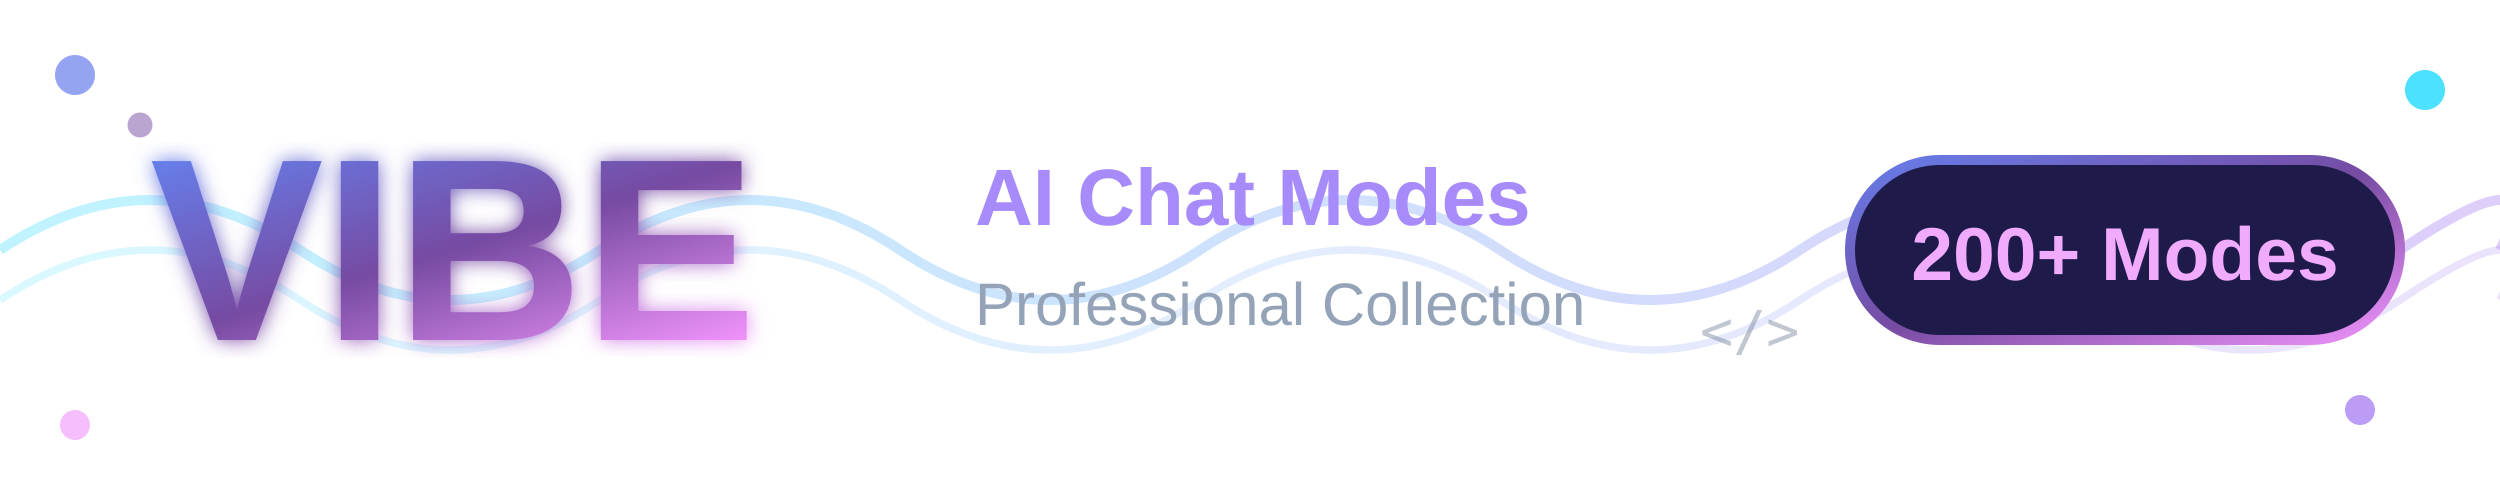
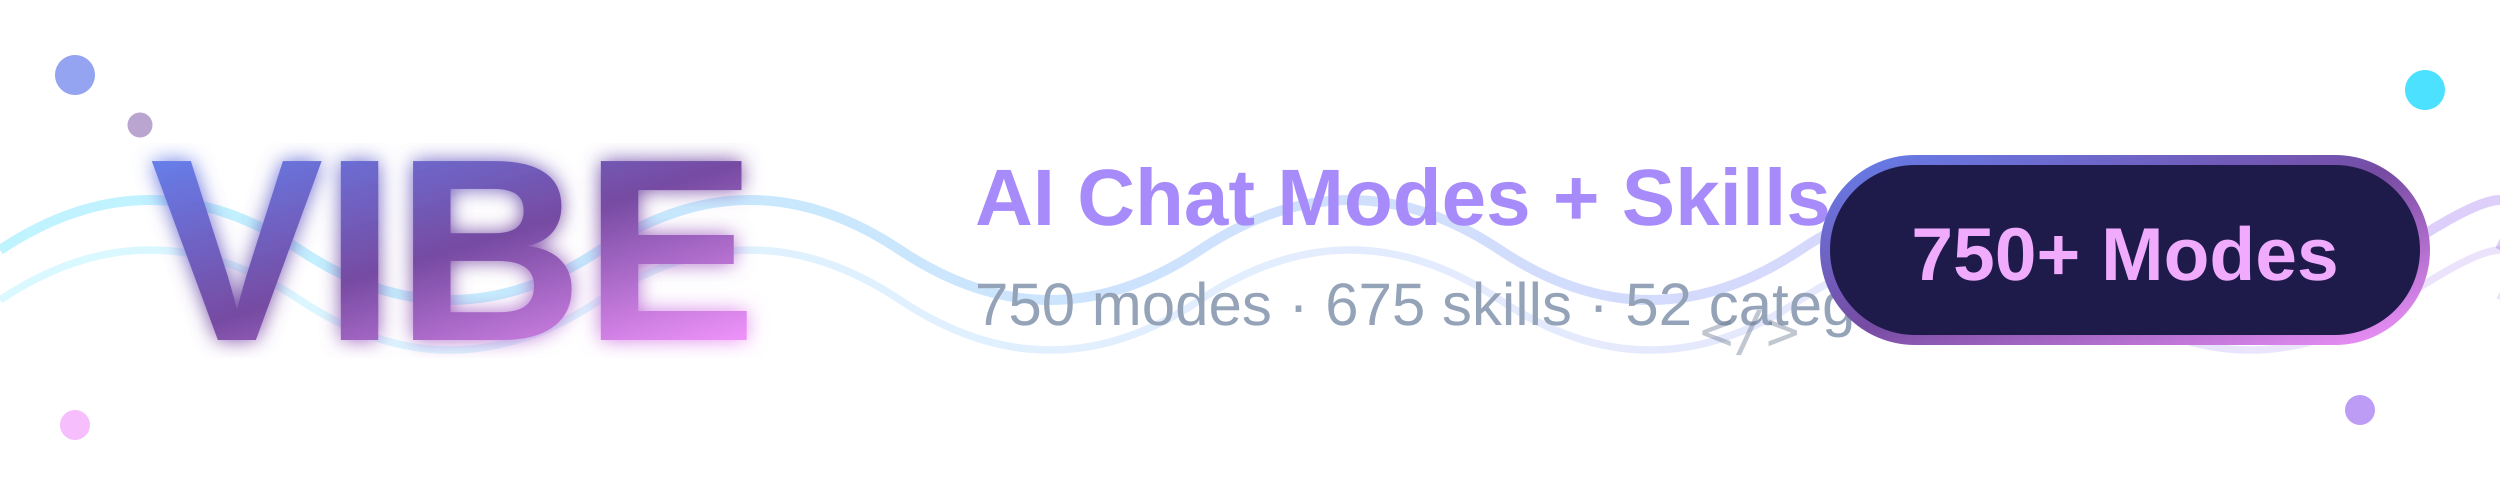
<svg xmlns="http://www.w3.org/2000/svg" viewBox="0 0 500 100">
  <defs>
    <linearGradient id="vibeGrad" x1="0%" y1="0%" x2="100%" y2="100%">
      <stop offset="0%" style="stop-color:#667eea;stop-opacity:1" />
      <stop offset="50%" style="stop-color:#764ba2;stop-opacity:1" />
      <stop offset="100%" style="stop-color:#f093fb;stop-opacity:1" />
    </linearGradient>
    <linearGradient id="waveGrad" x1="0%" y1="0%" x2="100%" y2="0%">
      <stop offset="0%" style="stop-color:#00d4ff;stop-opacity:1" />
      <stop offset="100%" style="stop-color:#7c3aed;stop-opacity:1" />
    </linearGradient>
    <filter id="glow">
      <feGaussianBlur stdDeviation="2" result="coloredBlur" />
      <feMerge>
        <feMergeNode in="coloredBlur" />
        <feMergeNode in="SourceGraphic" />
      </feMerge>
    </filter>
  </defs>
  <path d="M0,50 Q30,30 60,50 T120,50 T180,50 T240,50 T300,50 T360,50 T420,50 T480,50 T500,50" fill="none" stroke="url(#waveGrad)" stroke-width="2" opacity="0.25" />
  <path d="M0,60 Q30,40 60,60 T120,60 T180,60 T240,60 T300,60 T360,60 T420,60 T480,60 T500,60" fill="none" stroke="url(#waveGrad)" stroke-width="1.5" opacity="0.15" />
  <text x="30" y="68" font-family="'Segoe UI', 'Helvetica Neue', Arial, sans-serif" font-size="52" font-weight="bold" fill="url(#vibeGrad)" filter="url(#glow)">
    VIBE
  </text>
  <line x1="175" y1="30" x2="175" y2="75" stroke="url(#vibeGrad)" stroke-width="2" opacity="0.5" />
  <text x="195" y="45" font-family="'Segoe UI', Arial, sans-serif" font-size="16" fill="#a78bfa" font-weight="600">
-     AI Chat Modes
+     AI Chat Modes + Skills
  </text>
  <text x="195" y="65" font-family="'Segoe UI', Arial, sans-serif" font-size="12" fill="#94a3b8">
-     Professional Collection
+     750 modes · 675 skills · 52 categories
  </text>
-   <rect x="370" y="32" width="110" height="36" rx="18" fill="#1e1b4b" stroke="url(#vibeGrad)" stroke-width="2" />
+   <rect x="365" y="32" width="120" height="36" rx="18" fill="#1e1b4b" stroke="url(#vibeGrad)" stroke-width="2" />
  <text x="425" y="56" font-family="'Segoe UI', Arial, sans-serif" font-size="15" fill="#f0abfc" text-anchor="middle" font-weight="bold">
-     200+ Modes
+     750+ Modes
  </text>
  <circle cx="15" cy="15" r="4" fill="#667eea" opacity="0.7" />
  <circle cx="28" cy="25" r="2.5" fill="#764ba2" opacity="0.5" />
  <circle cx="15" cy="85" r="3" fill="#f093fb" opacity="0.6" />
  <circle cx="485" cy="18" r="4" fill="#00d4ff" opacity="0.7" />
  <circle cx="472" cy="82" r="3" fill="#7c3aed" opacity="0.5" />
  <text x="340" y="70" font-family="'Fira Code', 'Consolas', monospace" font-size="11" fill="#64748b" opacity="0.4">&lt;/&gt;</text>
</svg>
